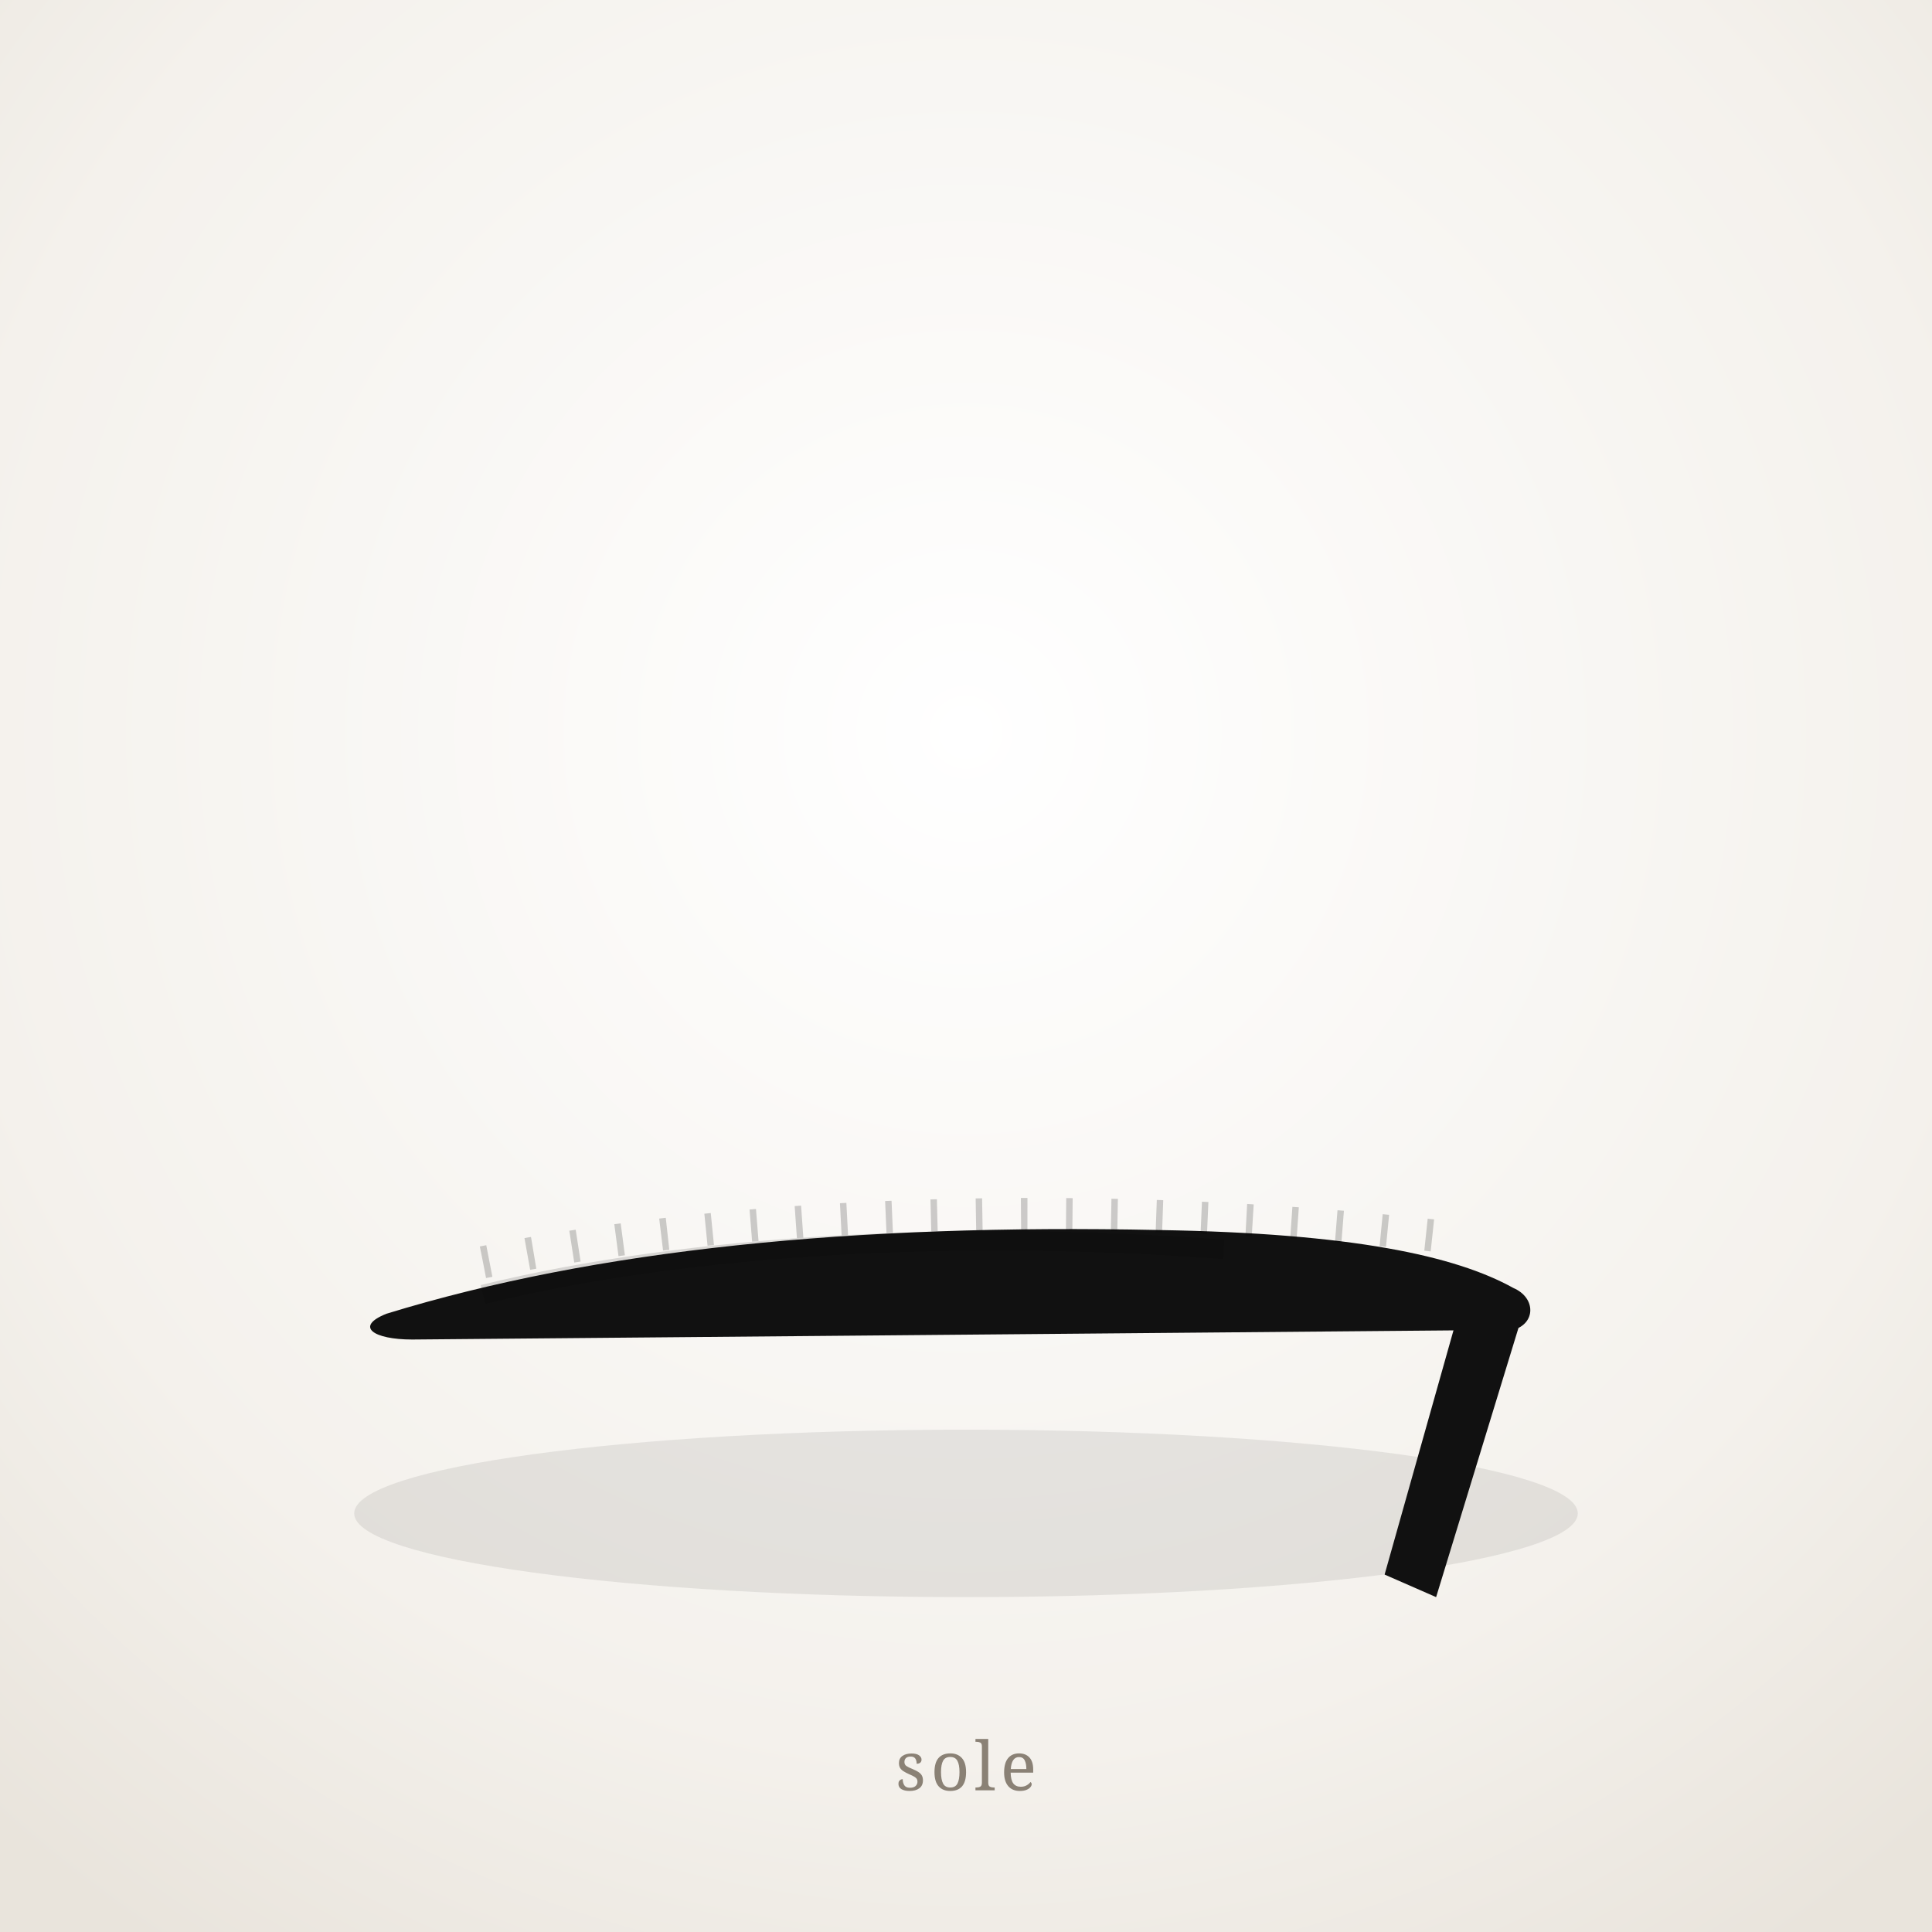
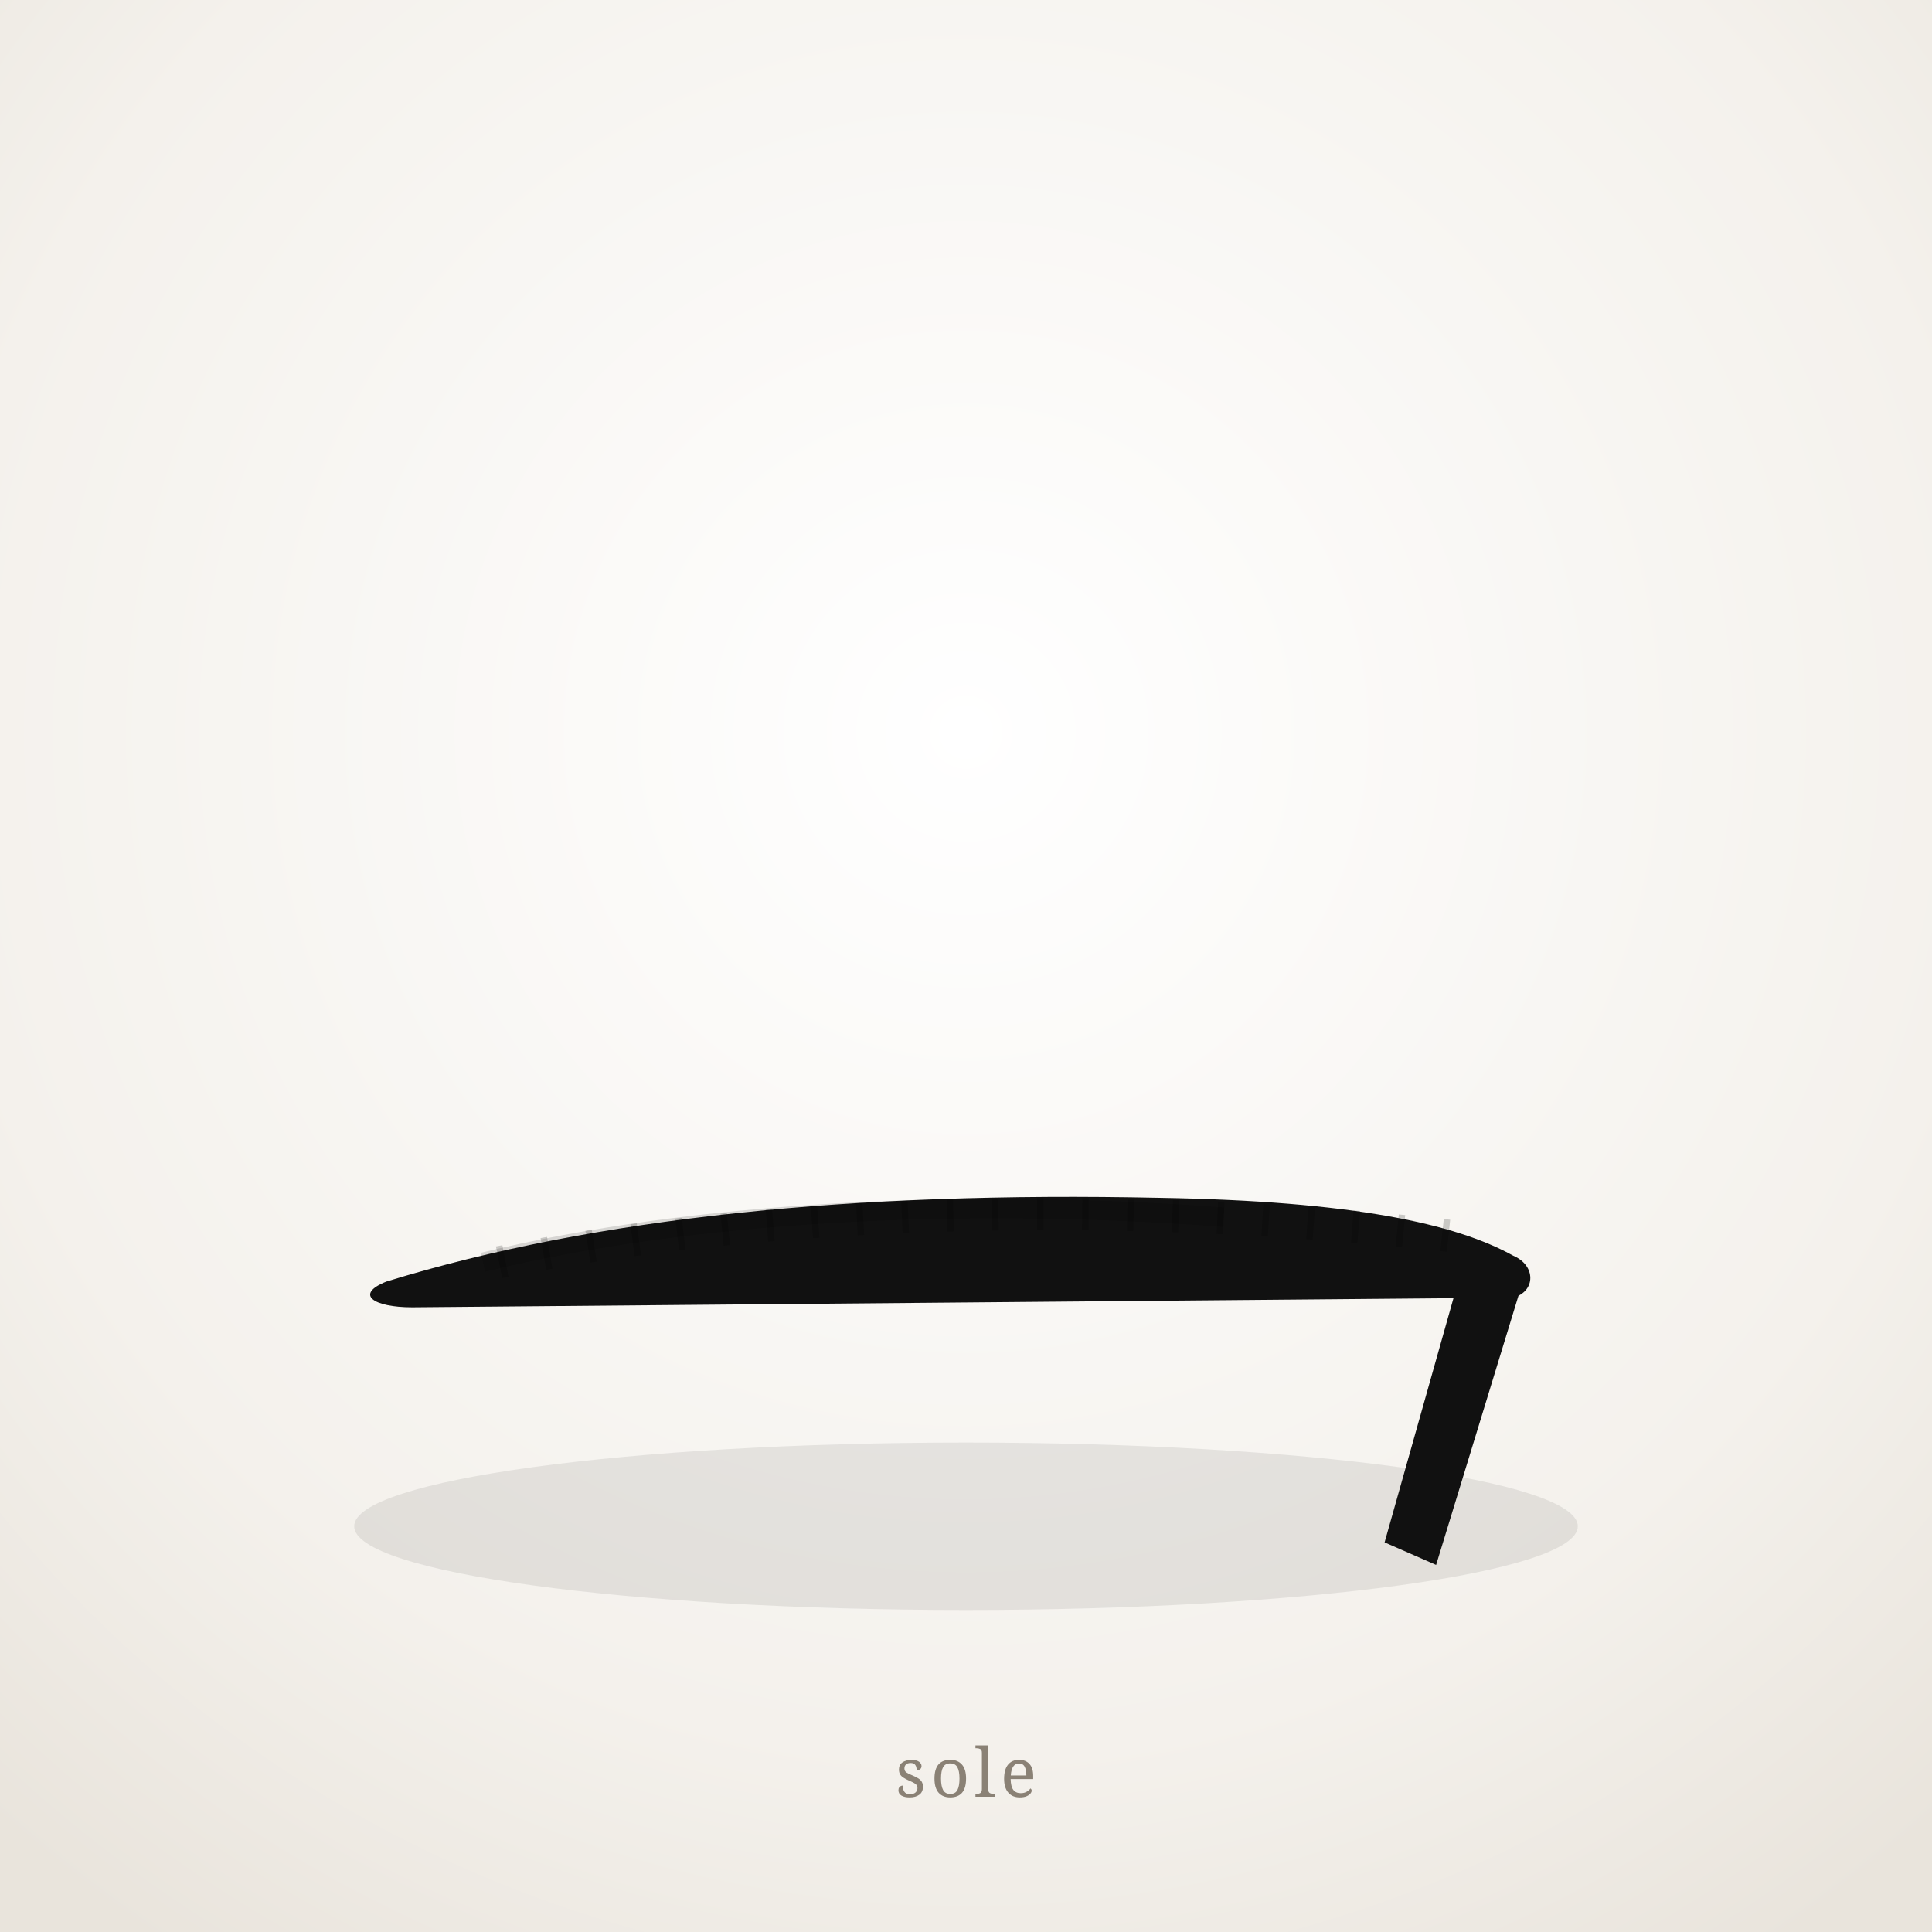
<svg xmlns="http://www.w3.org/2000/svg" viewBox="0 0 600 600" role="img" aria-label="sole">
  <defs>
-     <radialGradient id="sweep" cx="50%" cy="38%" r="75%">
+     <radialGradient id="s" cx="50%" cy="38%" r="75%">
      <stop offset="0%" stop-color="#ffffff" />
      <stop offset="70%" stop-color="#f4f1ec" />
      <stop offset="100%" stop-color="#e9e4dc" />
    </radialGradient>
  </defs>
-   <rect width="600" height="600" fill="url(#sweep)" />
-   <ellipse cx="300" cy="470" rx="190" ry="26" fill="#000000" opacity="0.08" />
-   <g transform="translate(0,10)">
-     <path d="M120,398 C185,378 265,370 360,372 C420,373 452,380 470,390 C477,393 477,401 470,403 L128,406 C116,406 110,402 120,398 Z" fill="#111111" stroke="none" stroke-width="0" />
-     <path d="M452,401 L472,401 L446,486 L430,479 Z" fill="#111111" stroke="none" stroke-width="0" />
-     <path d="M150,392 C215,376 300,372 380,378" fill="none" stroke="#00000022" stroke-width="6" />
-   </g>
-   <path d="M150,392 C230,376 340,372 448,384" fill="none" stroke="#00000030" stroke-width="10" stroke-dasharray="2 12" />
-   <text x="300" y="556" text-anchor="middle" font-family="Georgia, serif" font-size="21" fill="#8a8175" letter-spacing="1.5">sole</text>
+   <rect width="600" height="600" fill="url(#s)" />
+   <ellipse cx="300" cy="474" rx="190" ry="26" fill="#000000" opacity="0.08" />
+   <path d="M120,398 C185,378 265,370 360,372 C420,373 452,380 470,390 C477,393 477,401 470,403 L128,406 C116,406 110,402 120,398 Z" fill="#111111" stroke="none" stroke-width="0" />
+   <path d="M452,401 L472,401 L446,486 L430,479 Z" fill="#111111" stroke="none" stroke-width="0" />
+   <path d="M150,392 C215,376 300,372 380,378" fill="none" stroke="#00000022" stroke-width="6" />
+   <path d="M155,392 C235,376 345,372 452,384" fill="none" stroke="#00000030" stroke-width="10" stroke-dasharray="2 12" />
+   <text x="300" y="558" text-anchor="middle" font-family="Georgia, serif" font-size="21" fill="#8a8175" letter-spacing="1.5">sole</text>
</svg>
